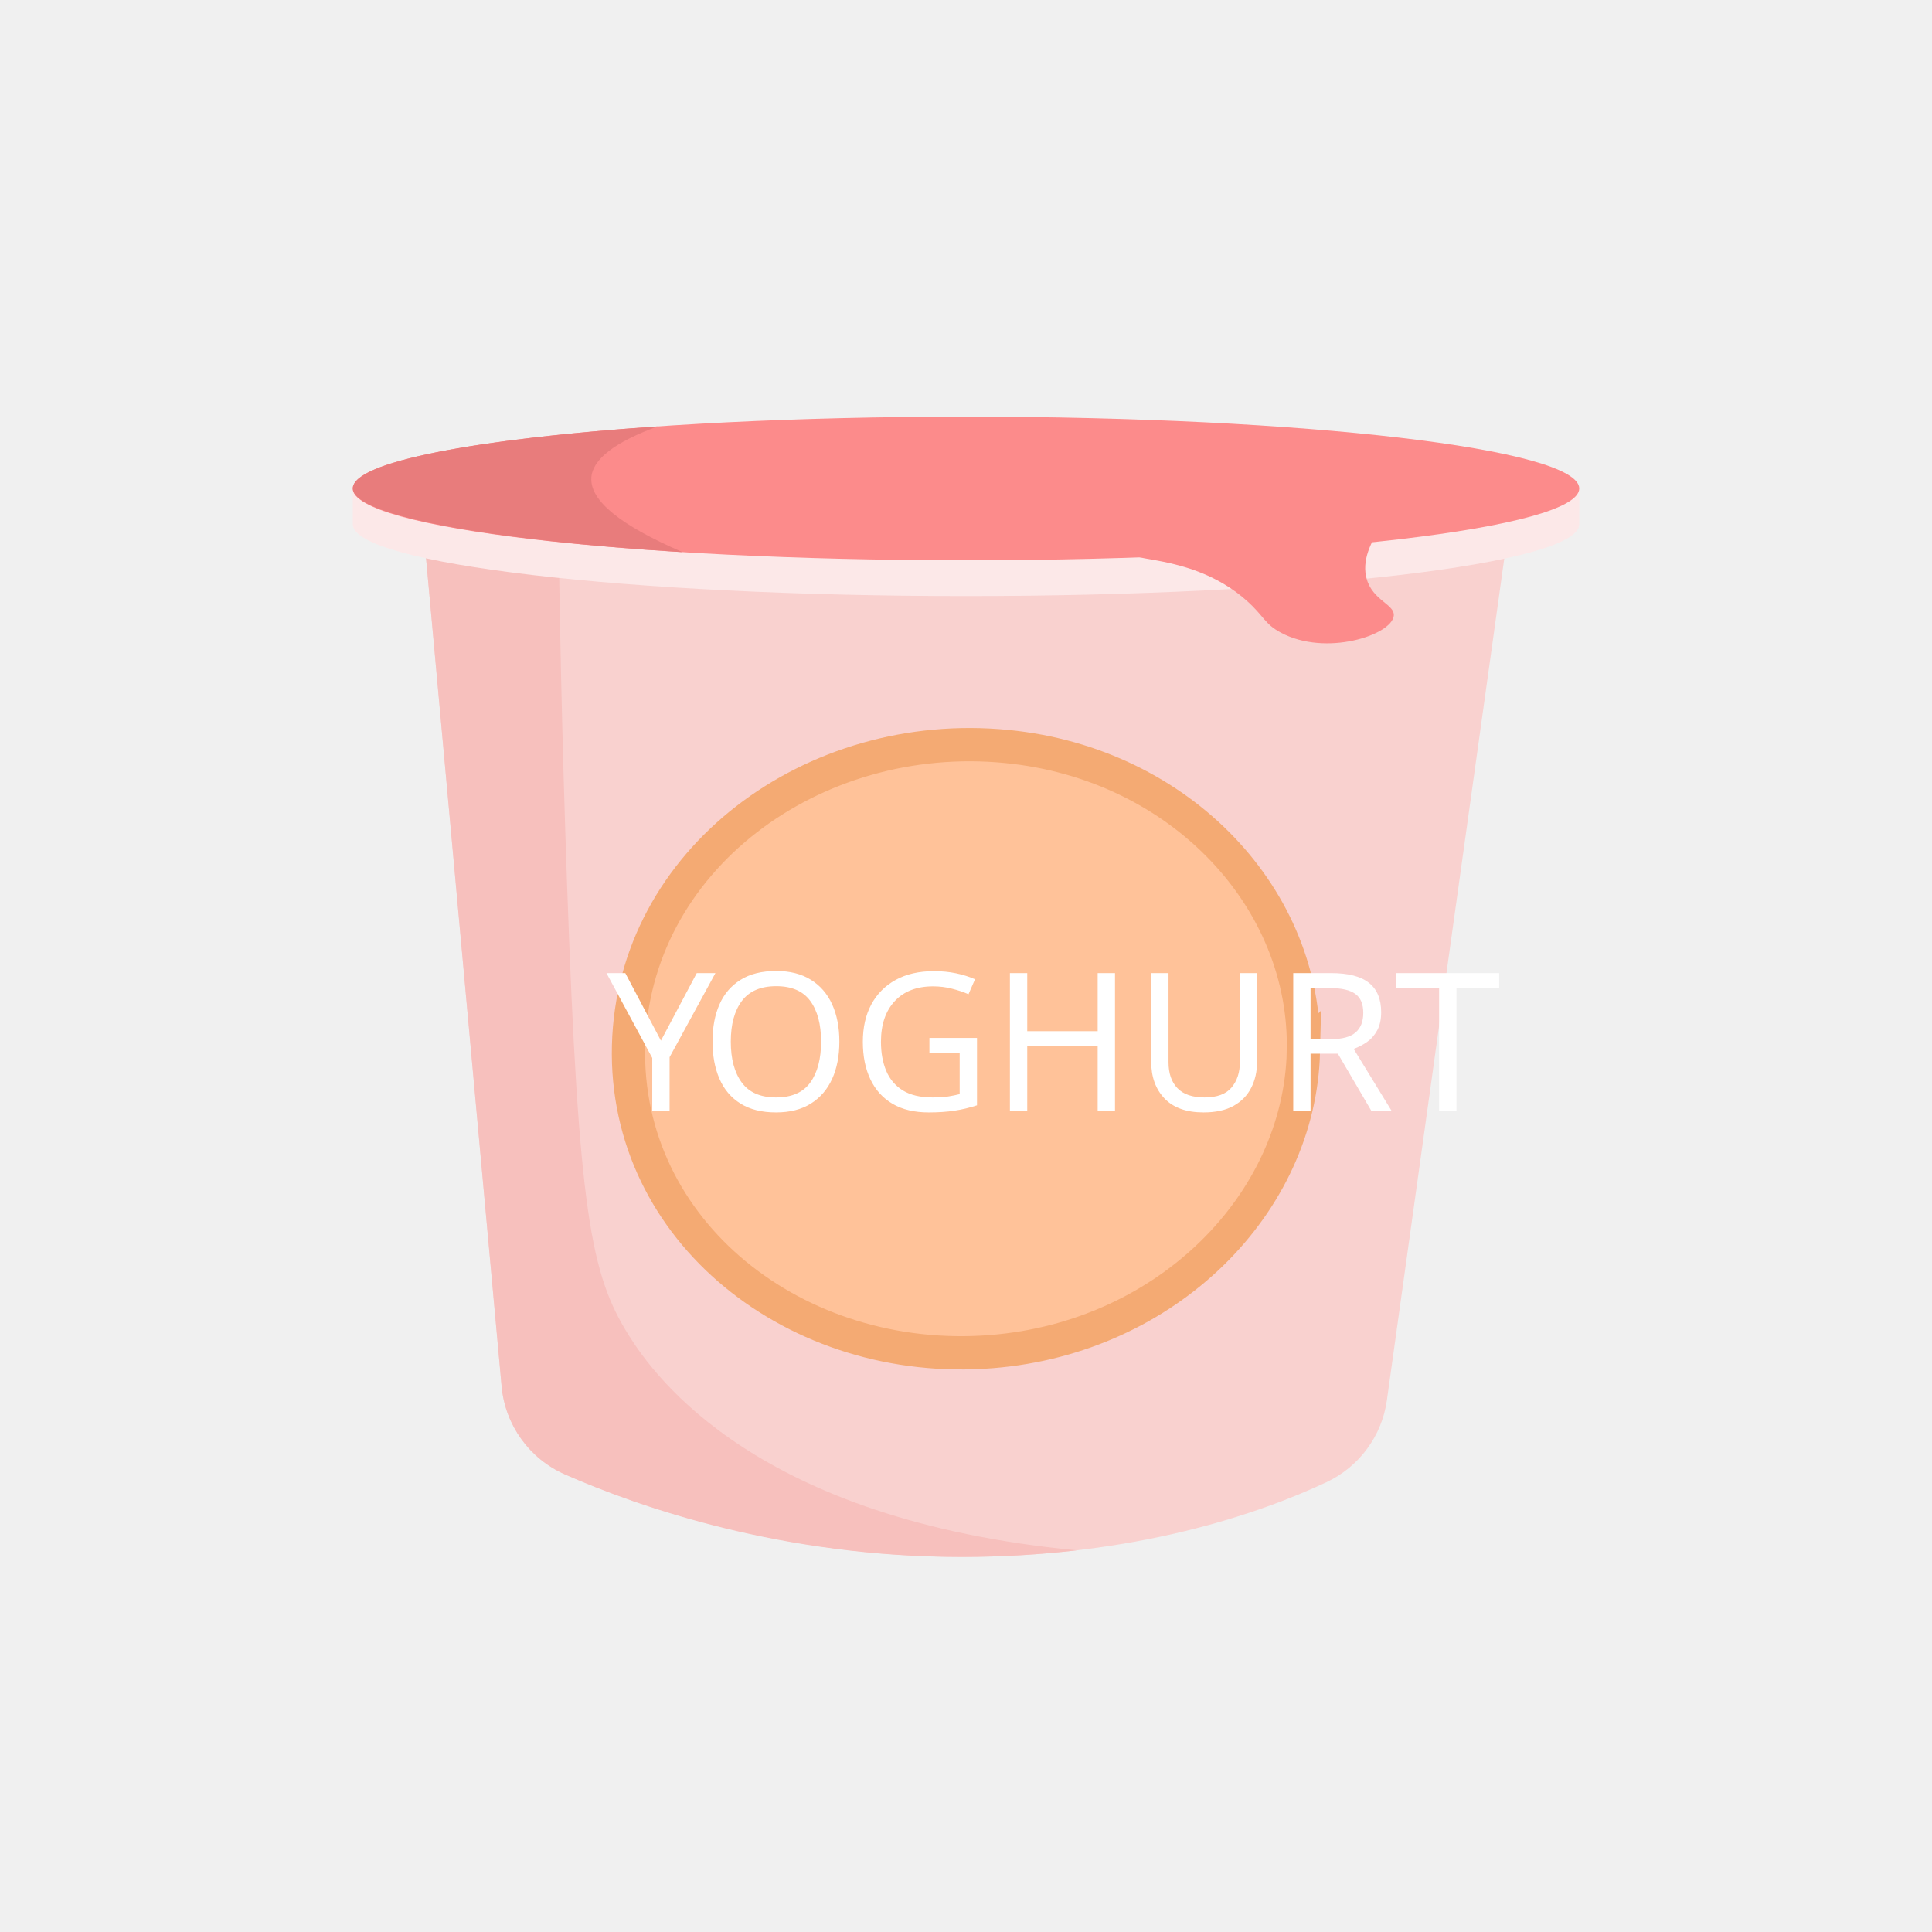
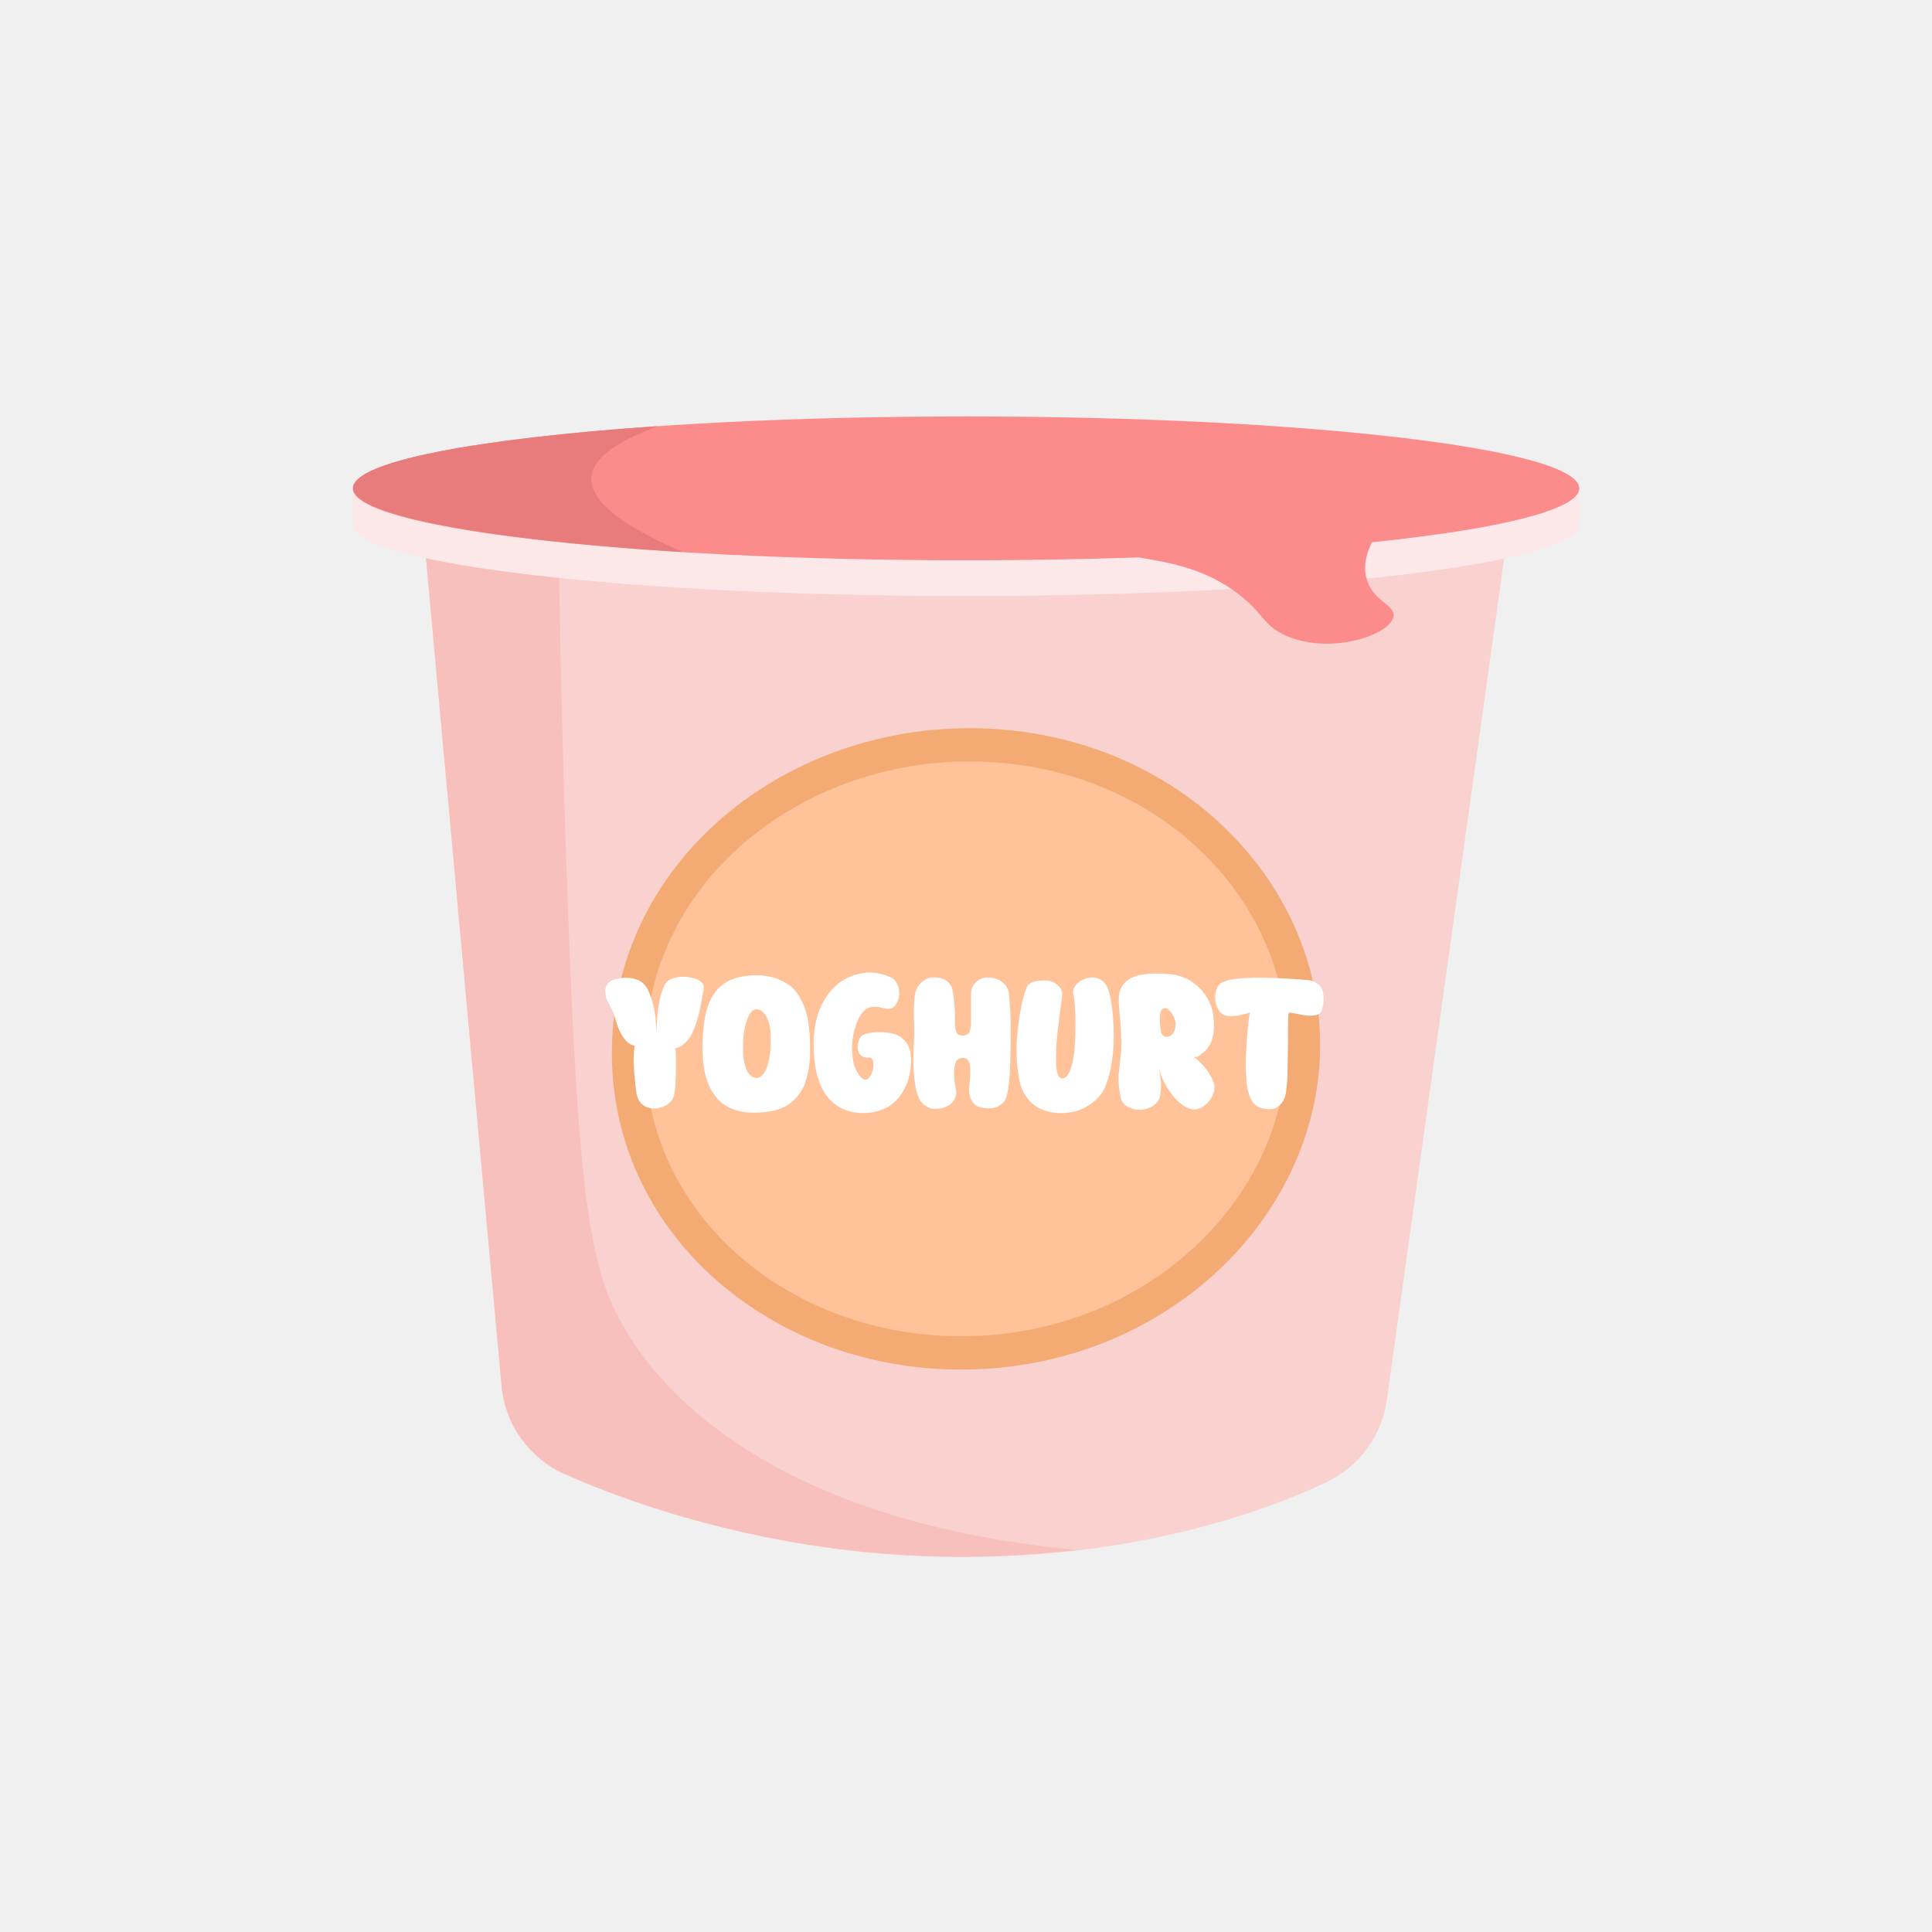
- <svg xmlns="http://www.w3.org/2000/svg" id="_Layer_" data-name="&amp;lt;Layer&amp;gt;" viewBox="0 0 540 540">
-   <defs>
-     <style>
-       .cls-1 {
-         fill: #fce8e8;
-       }
- 
-       .cls-2 {
-         fill: #fc8b8b;
-       }
- 
-       .cls-3 {
-         fill: #f7c0bd;
-       }
- 
-       .cls-4 {
-         fill: #e87c7c;
-       }
- 
-       .cls-5 {
-         fill: #fff;
-         font-family: OmpalumpaRegular, Ompalumpa;
-         font-size: 53.8px;
-       }
- 
-       .cls-6 {
-         fill: none;
-       }
- 
-       .cls-7 {
-         fill: #ffc299;
-         stroke: #f4aa73;
-         stroke-miterlimit: 10;
-         stroke-width: 9.3px;
-       }
- 
-       .cls-8 {
-         letter-spacing: 0em;
-       }
- 
-       .cls-9 {
-         fill: #f9d1cf;
-       }
-     </style>
-   </defs>
-   <path class="cls-9" d="M387.64,391.38c-1.4,10.01-7.77,18.62-16.92,22.91-18.29,8.58-53.04,20.87-101.96,20.87s-89.88-13.84-110.82-23.06c-9.95-4.38-16.74-13.79-17.72-24.61l-22.58-247.47,303.99,7.6-33.99,243.75Z" />
-   <path class="cls-7" d="M364.31,293.96c-1.06,42.5-38.08,79.86-87.09,83.81-54.68,4.41-102.83-33.65-101.54-85.48,1.3-51.83,51.33-89.02,105.76-83.64,48.79,4.82,83.92,42.82,82.86,85.32Z" />
-   <polygon class="cls-6" points="385.57 406.18 140.72 400.06 117.63 140.03 421.62 147.63 385.57 406.18" />
-   <text class="cls-5" transform="translate(169.51 310.39)">
-     <tspan class="cls-8" x="0" y="0">Y</tspan>
-     <tspan x="26.36" y="0">OGHURT</tspan>
-   </text>
-   <path class="cls-3" d="M175.7,373.15c-10.58-16.91-13.98-34.29-17.2-125.87-1.47-41.77-2.16-77.87-2.48-106.29l-38.4-.96,22.58,247.47c.99,10.82,7.78,20.24,17.72,24.61,20.94,9.22,60.73,23.06,110.82,23.06,11.54,0,22.28-.69,32.21-1.85-89.2-8.48-117.8-48.25-125.26-60.17Z" />
-   <path class="cls-1" d="M441.4,136.53c0-11.08-76.74-20.07-171.4-20.07s-171.4,8.98-171.4,20.07v10c0,11.08,76.74,20.07,171.4,20.07s171.4-8.98,171.4-20.07v-10Z" />
-   <path class="cls-2" d="M441.4,136.53c0,11.08-76.74,20.07-171.4,20.07-94.66,0-171.4-8.98-171.4-20.07,0-11.08,76.74-20.07,171.4-20.07,94.66,0,171.4,8.98,171.4,20.07Z" />
-   <path class="cls-4" d="M165.27,133.54c.33-5.16,6.53-9.94,18.55-14.36-50.96,3.48-85.21,9.94-85.21,17.35s37.4,14.45,92.19,17.8c-17.42-7.49-25.92-14.42-25.52-20.79Z" />
-   <path class="cls-2" d="M316.88,154.88c.03,2.06,17.68,.62,31.62,13.05,4.8,4.28,4.9,6.41,9.44,8.86,12.63,6.82,31.01,.71,31.62-4.66,.37-3.2-5.79-4.2-7.55-10.26-1.49-5.12,1.13-10.55,4.25-14.92-54.46,3.45-69.4,6.03-69.38,7.93Z" />
+ <svg xmlns="http://www.w3.org/2000/svg" version="1.1" id="_Layer_" x="0px" y="0px" viewBox="0 0 540 540" style="enable-background:new 0 0 540 540;" xml:space="preserve">
+   <style type="text/css">
+ 	.st0{fill:#F9D1CF;}
+ 	.st1{fill:#FFC299;stroke:#F4AA73;stroke-width:9.3;stroke-miterlimit:10;}
+ 	.st2{fill:none;}
+ 	.st3{enable-background:new    ;}
+ 	.st4{fill:#FFFFFF;}
+ 	.st5{fill:#F7C0BD;}
+ 	.st6{fill:#FCE8E8;}
+ 	.st7{fill:#FC8B8B;}
+ 	.st8{fill:#E87C7C;}
+ </style>
+   <path class="st0" d="M387.6,391.4c-1.4,10-7.8,18.6-16.9,22.9c-18.3,8.6-53,20.9-102,20.9s-89.9-13.8-110.8-23.1  c-9.9-4.4-16.7-13.8-17.7-24.6L117.6,140l304,7.6L387.6,391.4L387.6,391.4z" />
+   <path class="st1" d="M364.3,294c-1.1,42.5-38.1,79.9-87.1,83.8c-54.7,4.4-102.8-33.6-101.5-85.5c1.3-51.8,51.3-89,105.8-83.6  C330.2,213.5,365.4,251.5,364.3,294L364.3,294z" />
+   <polygon class="st2" points="385.6,406.2 140.7,400.1 117.6,140 421.6,147.6 " />
+   <g class="st3">
+     <path class="st4" d="M169.5,275.6c0.3-0.9,1.1-1.5,2.5-1.9c1.4-0.4,2.9-0.5,4.5-0.3c1.6,0.3,2.9,0.9,3.7,1.9   c0.9,1.1,1.6,2.7,2.2,4.9c0.6,2.2,0.9,4.2,0.9,5.8l0.2,2.5c0.1-6.5,1-11,2.5-13.6c0.4-0.6,1-1.1,1.9-1.4c0.9-0.3,1.9-0.5,2.9-0.5   c1,0,2,0.1,3,0.4c1,0.2,1.7,0.6,2.3,1.2s0.7,1.2,0.6,2c-0.1,0.4-0.3,1.2-0.5,2.4c-0.2,1.2-0.4,2.3-0.6,3.2c-0.2,1-0.5,2.1-0.9,3.4   s-0.9,2.4-1.3,3.3s-1.1,1.8-1.9,2.6s-1.7,1.3-2.7,1.5c0.1,1.5,0.2,3.8,0.1,6.9c-0.1,3.1-0.2,5.3-0.6,6.6c-0.3,0.9-0.9,1.6-1.9,2.3   c-1,0.6-2.2,1-3.3,1c-1.2,0.1-2.3-0.2-3.3-0.9s-1.6-1.8-1.9-3.3c-0.8-6-1-10.4-0.5-13.3c-0.8-0.2-1.4-0.5-2-1   c-0.6-0.5-1.1-1.2-1.6-2c-0.4-0.8-0.8-1.5-1-2.1c-0.3-0.6-0.5-1.4-0.8-2.4c-0.3-1-0.5-1.6-0.6-1.7c-0.1-0.5-0.4-1-0.7-1.6   c-0.3-0.6-0.6-1.1-0.8-1.5s-0.4-0.8-0.5-1.3c-0.1-0.5-0.2-1-0.2-1.5C169.1,276.8,169.2,276.2,169.5,275.6z" />
+   </g>
+   <g class="st3">
+     <path class="st4" d="M210.6,311c-2,0-3.9-0.3-5.5-0.9c-1.6-0.6-2.9-1.4-4-2.4c-1-1-1.9-2.2-2.6-3.6s-1.2-2.9-1.5-4.3   c-0.3-1.5-0.5-3.1-0.6-4.8c-0.1-1.7-0.1-3.3,0-4.7c0.1-1.4,0.2-2.9,0.4-4.4c0.6-4.6,2.1-8,4.5-10.1c2.4-2.2,5.8-3.2,10.1-3.2   c2.4,0,4.6,0.4,6.4,1.2c1.8,0.8,3.3,1.7,4.3,2.9s1.9,2.7,2.6,4.4c0.7,1.8,1.1,3.5,1.3,5.1c0.2,1.6,0.4,3.5,0.4,5.5   c0,1.4,0,2.7,0,3.9c-0.1,1.2-0.2,2.4-0.5,3.8c-0.3,1.4-0.6,2.6-1,3.7c-0.4,1.1-1.1,2.1-1.9,3.2c-0.8,1-1.8,1.9-2.9,2.6   c-1.1,0.7-2.5,1.2-4.1,1.6C214.4,310.8,212.6,311,210.6,311z M211.4,282.1c-0.8,0-1.6,0.7-2.2,2c-0.6,1.3-1.1,2.9-1.3,4.8   s-0.3,3.7-0.2,5.6c0.1,1.9,0.5,3.5,1.1,4.8c0.7,1.3,1.6,2,2.7,2c0.9,0,1.7-0.7,2.4-2c0.7-1.3,1.1-2.9,1.3-4.8   c0.2-1.9,0.3-3.7,0.2-5.6c-0.1-1.9-0.5-3.5-1.2-4.8C213.4,282.8,212.5,282.1,211.4,282.1z" />
+     <path class="st4" d="M241.5,311.1c-4.6,0-8-1.6-10.5-4.9c-2.4-3.3-3.6-8.1-3.6-14.3c0-4.9,1-9,3-12.4c2-3.4,4.7-5.7,8.2-6.9   c3.5-1.2,7-1,10.4,0.6c0.9,0.4,1.5,1.1,1.9,2.1c0.4,1,0.5,2,0.4,3c-0.1,1-0.5,1.9-1,2.6c-0.6,0.8-1.3,1.1-2.1,1.1   c-0.3,0-0.6-0.1-1.1-0.2c-0.5-0.1-1-0.2-1.4-0.3c-0.4-0.1-0.9-0.1-1.5-0.1c-0.6,0-1.1,0.2-1.7,0.4c-1.3,0.7-2.4,2.3-3.3,4.8   c-0.4,1.2-0.7,2.5-0.9,4c-0.2,1.5-0.2,3.1,0,4.9c0.2,1.8,0.7,3.3,1.5,4.5c1.3,2,2.5,2.3,3.4,0.8c0.7-1.1,1-2.3,0.9-3.7   c0-0.3-0.1-0.6-0.2-0.8c-0.1-0.2-0.2-0.3-0.2-0.4c-0.1-0.1-0.2-0.2-0.3-0.2c-0.1,0-0.2-0.1-0.3-0.1c-0.1,0-0.2,0-0.5,0   s-0.4,0-0.5,0c-1-0.1-1.7-0.6-2.1-1.5c-0.4-0.9-0.4-1.9-0.1-2.9c0.3-1,0.7-1.6,1.3-1.9c0.4-0.2,1.1-0.5,2-0.6   c0.9-0.2,2-0.2,3.2-0.2c1.2,0,2.4,0.2,3.5,0.5c1.1,0.3,2.1,0.9,3,1.9s1.4,2.1,1.6,3.6c0.3,2,0.2,3.9-0.3,5.9   c-0.4,2-1.2,3.7-2.2,5.3c-1,1.6-2.4,2.9-4.2,3.9C245.6,310.6,243.6,311.1,241.5,311.1z" />
+     <path class="st4" d="M281.1,307.1c-0.3,0.8-0.9,1.4-1.7,1.9s-1.8,0.8-2.8,0.8c-1,0-2-0.1-2.9-0.4s-1.7-1-2.2-2   c-0.6-1-0.7-2.2-0.6-3.7c0.4-3.2,0.4-5.3,0.1-6.4c-0.3-1.1-1-1.7-2-1.6c-0.7,0-1.2,0.3-1.6,0.7c-0.3,0.4-0.6,1.3-0.7,2.6   c-0.1,1.3,0,3.1,0.5,5.5c0.2,1,0,2-0.5,2.9c-0.5,0.9-1.2,1.5-2.2,1.9c-0.9,0.4-1.9,0.6-2.9,0.6c-1,0.1-2-0.2-2.9-0.8   c-0.9-0.6-1.6-1.4-2-2.5c-1.2-3.1-1.6-7.9-1.3-14.2c0.1-2.3,0.2-4.5,0.1-6.4c-0.1-1.9-0.1-3.8,0-5.5c0.1-1.8,0.2-3,0.6-3.8   c0.4-1,1-1.8,1.8-2.4c0.8-0.6,1.6-1,2.5-1.1c0.9-0.1,1.7,0,2.6,0.2c0.8,0.2,1.6,0.7,2.2,1.3c0.6,0.7,1,1.4,1.1,2.3   c0.5,3.1,0.7,5.8,0.6,8.3c0,1.1,0.1,2,0.2,2.6c0.2,0.6,0.4,1,0.6,1.2c0.3,0.2,0.6,0.3,1.1,0.4c0.9,0,1.6-0.3,2-0.8s0.6-1.7,0.6-3.5   c0-3.9,0-6.4,0-7.3c0-1.3,0.4-2.3,1.1-3.1s1.6-1.3,2.6-1.5c1-0.1,2.1-0.1,3.1,0.2c1,0.3,1.9,0.8,2.7,1.7c0.8,0.9,1.1,1.9,1.2,3.1   c0.4,4.8,0.5,10.3,0.3,16.5C282.4,300.8,281.9,305,281.1,307.1z" />
+     <path class="st4" d="M285,302.3c-0.8-3.8-1-7.6-0.8-11.4c0.3-3.9,0.7-7.1,1.3-9.8c0.6-2.7,1.1-4.5,1.7-5.5c0.3-0.6,1-1,2.2-1.3   c1.1-0.3,2.2-0.3,3.4-0.2c1.1,0.1,2.2,0.6,3,1.4c0.9,0.8,1.2,1.8,1.1,3c-0.1,0.5-0.2,1.4-0.4,2.7c-0.2,1.3-0.4,2.6-0.5,4   c-0.2,1.3-0.4,2.8-0.5,4.4c-0.2,1.6-0.3,3.2-0.3,4.5c-0.1,1.4,0,2.6,0,3.8c0.1,1.2,0.3,2.1,0.6,2.7c0.3,0.6,0.7,0.9,1.3,0.8   c0.7-0.1,1.3-0.7,1.8-1.8s0.9-2.3,1.1-3.9c0.3-1.5,0.4-3.2,0.5-5c0.1-1.8,0.1-3.6,0.1-5.3c0-1.7-0.1-3.2-0.2-4.6   c-0.1-1.3-0.2-2.3-0.4-2.9c-0.2-0.7,0-1.4,0.4-2.2c0.5-0.7,1.1-1.3,1.9-1.7s1.7-0.7,2.6-0.8c0.9-0.1,1.8,0.1,2.7,0.6   c0.9,0.5,1.6,1.3,2,2.4c0.6,1.5,1,3.5,1.3,6.1c0.3,2.6,0.4,5.2,0.4,7.9c0,2.7-0.3,5.4-0.8,8.1c-0.5,2.7-1.2,4.8-2,6.3   c-0.8,1.5-1.9,2.7-3.4,3.8c-1.4,1-2.9,1.8-4.5,2.2c-1.6,0.4-3.2,0.6-4.9,0.5c-1.7-0.1-3.3-0.5-4.7-1.1s-2.7-1.6-3.8-3   S285.4,304.1,285,302.3z" />
+     <path class="st4" d="M333.7,295.4c0.1,0,0.1,0.1,0.2,0.2c0.1,0.1,0.2,0.2,0.5,0.4c0.3,0.2,0.5,0.4,0.8,0.7c0.3,0.3,0.6,0.6,0.9,0.9   c0.4,0.4,0.7,0.8,1,1.2c0.3,0.4,0.7,0.9,1,1.5s0.7,1.1,0.9,1.7c0.6,1.2,0.6,2.6,0,4s-1.6,2.6-2.9,3.4c-1.3,0.8-2.7,0.9-4,0.3   c-1.4-0.6-2.7-1.6-4-3.1c-1.2-1.5-2.2-3-2.9-4.5c-0.7-1.5-1.1-2.8-1.4-4c0.8,3.6,0.9,6.4,0.4,8.4c-0.3,1.1-1,2-2.1,2.7   c-1.1,0.6-2.2,1-3.4,1c-1.2,0-2.3-0.3-3.4-0.8c-1.1-0.6-1.7-1.4-2-2.4c-0.3-1.3-0.5-2.6-0.6-4c-0.1-1.4-0.1-2.7,0.1-3.7   c0.1-1.1,0.2-2.4,0.4-3.9c0.2-1.5,0.2-2.8,0.2-3.9c0-1.6-0.1-3.8-0.3-6.5c-0.3-2.7-0.4-4.6-0.4-5.8c0-1.4,0.3-2.5,0.9-3.5   s1.4-1.7,2.3-2.2c0.9-0.5,2.1-0.9,3.4-1.1c1.3-0.2,2.6-0.3,3.9-0.3c1.2,0,2.6,0.1,4,0.2c3.1,0.3,5.7,1.6,7.9,3.7s3.4,4.5,3.9,7.1   c0.4,2.1,0.4,3.9,0.2,5.5c-0.2,1.5-0.6,2.8-1.3,3.8c-0.6,1-1.4,1.7-2.2,2.2C335.3,295.3,334.5,295.5,333.7,295.4z M328.4,287.7   c0.5-1.8,0-3.5-1.5-5.2c-0.9-1-1.7-1-2.4,0c-0.1,0.1-0.2,0.4-0.2,0.7c0,0.3-0.1,0.7-0.1,1c0,0.3,0,0.7,0,1.2c0,0.5,0,0.9,0.1,1.2   c0,0.3,0.1,0.7,0.1,1c0,0.4,0.1,0.6,0.1,0.7c0.1,0.6,0.3,1,0.8,1.3c0.5,0.3,1,0.3,1.6,0C327.6,289.3,328.1,288.7,328.4,287.7z" />
+     <path class="st4" d="M349.4,283c-0.1,0-0.2,0.1-0.4,0.1c-0.2,0.1-0.5,0.2-1.1,0.3c-0.6,0.2-1.1,0.3-1.6,0.4   c-0.5,0.1-1.1,0.1-1.8,0.2c-0.7,0.1-1.3,0-1.9-0.2c-1-0.2-1.8-0.9-2.4-2.3c-0.6-1.3-0.7-2.7-0.4-4.2c0.3-1.5,1-2.4,2.2-2.9   c3-1.3,10.8-1.5,23.2-0.5c1.4,0.1,2.4,0.5,3.2,1.2c0.8,0.7,1.3,1.5,1.4,2.4c0.2,1,0.2,1.9,0.1,2.8s-0.3,1.7-0.6,2.4   c-0.3,0.6-0.9,0.9-1.8,1.1c-0.9,0.1-1.8,0.1-2.7,0c-0.9-0.2-1.8-0.3-2.8-0.5c-1-0.2-1.5-0.3-1.6-0.3c-0.3,0-0.4,1.4-0.4,4.3   c0,2.8,0,6.2-0.1,10c0,3.8-0.2,6.6-0.5,8.3c-0.3,1.4-0.8,2.4-1.6,3.2s-1.7,1.2-2.6,1.2c-0.9,0.1-1.8-0.1-2.7-0.3   c-0.9-0.3-1.5-0.7-2-1.2c-0.5-0.6-1-1.4-1.3-2.3c-0.3-1-0.6-2-0.7-3c-0.1-1-0.2-2.2-0.3-3.7c-0.1-1.9,0-4.8,0.3-8.8   C348.8,286.5,349.1,284,349.4,283z" />
+   </g>
+   <path class="st5" d="M175.7,373.1c-10.6-16.9-14-34.3-17.2-125.9c-1.5-41.8-2.2-77.9-2.5-106.3l-38.4-1l22.6,247.5  c1,10.8,7.8,20.2,17.7,24.6c20.9,9.2,60.7,23.1,110.8,23.1c11.5,0,22.3-0.7,32.2-1.9C211.7,424.8,183.1,385.1,175.7,373.1  L175.7,373.1z" />
+   <path class="st6" d="M441.4,136.5c0-11.1-76.7-20.1-171.4-20.1s-171.4,9-171.4,20.1v10c0,11.1,76.7,20.1,171.4,20.1  s171.4-9,171.4-20.1V136.5z" />
+   <path class="st7" d="M441.4,136.5c0,11.1-76.7,20.1-171.4,20.1s-171.4-9-171.4-20.1c0-11.1,76.7-20.1,171.4-20.1  S441.4,125.4,441.4,136.5z" />
+   <path class="st8" d="M165.3,133.5c0.3-5.2,6.5-9.9,18.6-14.4c-51,3.5-85.2,9.9-85.2,17.4s37.4,14.4,92.2,17.8  C173.4,146.8,164.9,139.9,165.3,133.5L165.3,133.5z" />
+   <path class="st7" d="M316.9,154.9c0,2.1,17.7,0.6,31.6,13.1c4.8,4.3,4.9,6.4,9.4,8.9c12.6,6.8,31,0.7,31.6-4.7  c0.4-3.2-5.8-4.2-7.5-10.3c-1.5-5.1,1.1-10.6,4.2-14.9C331.8,150.4,316.9,153,316.9,154.9z" />
</svg>
